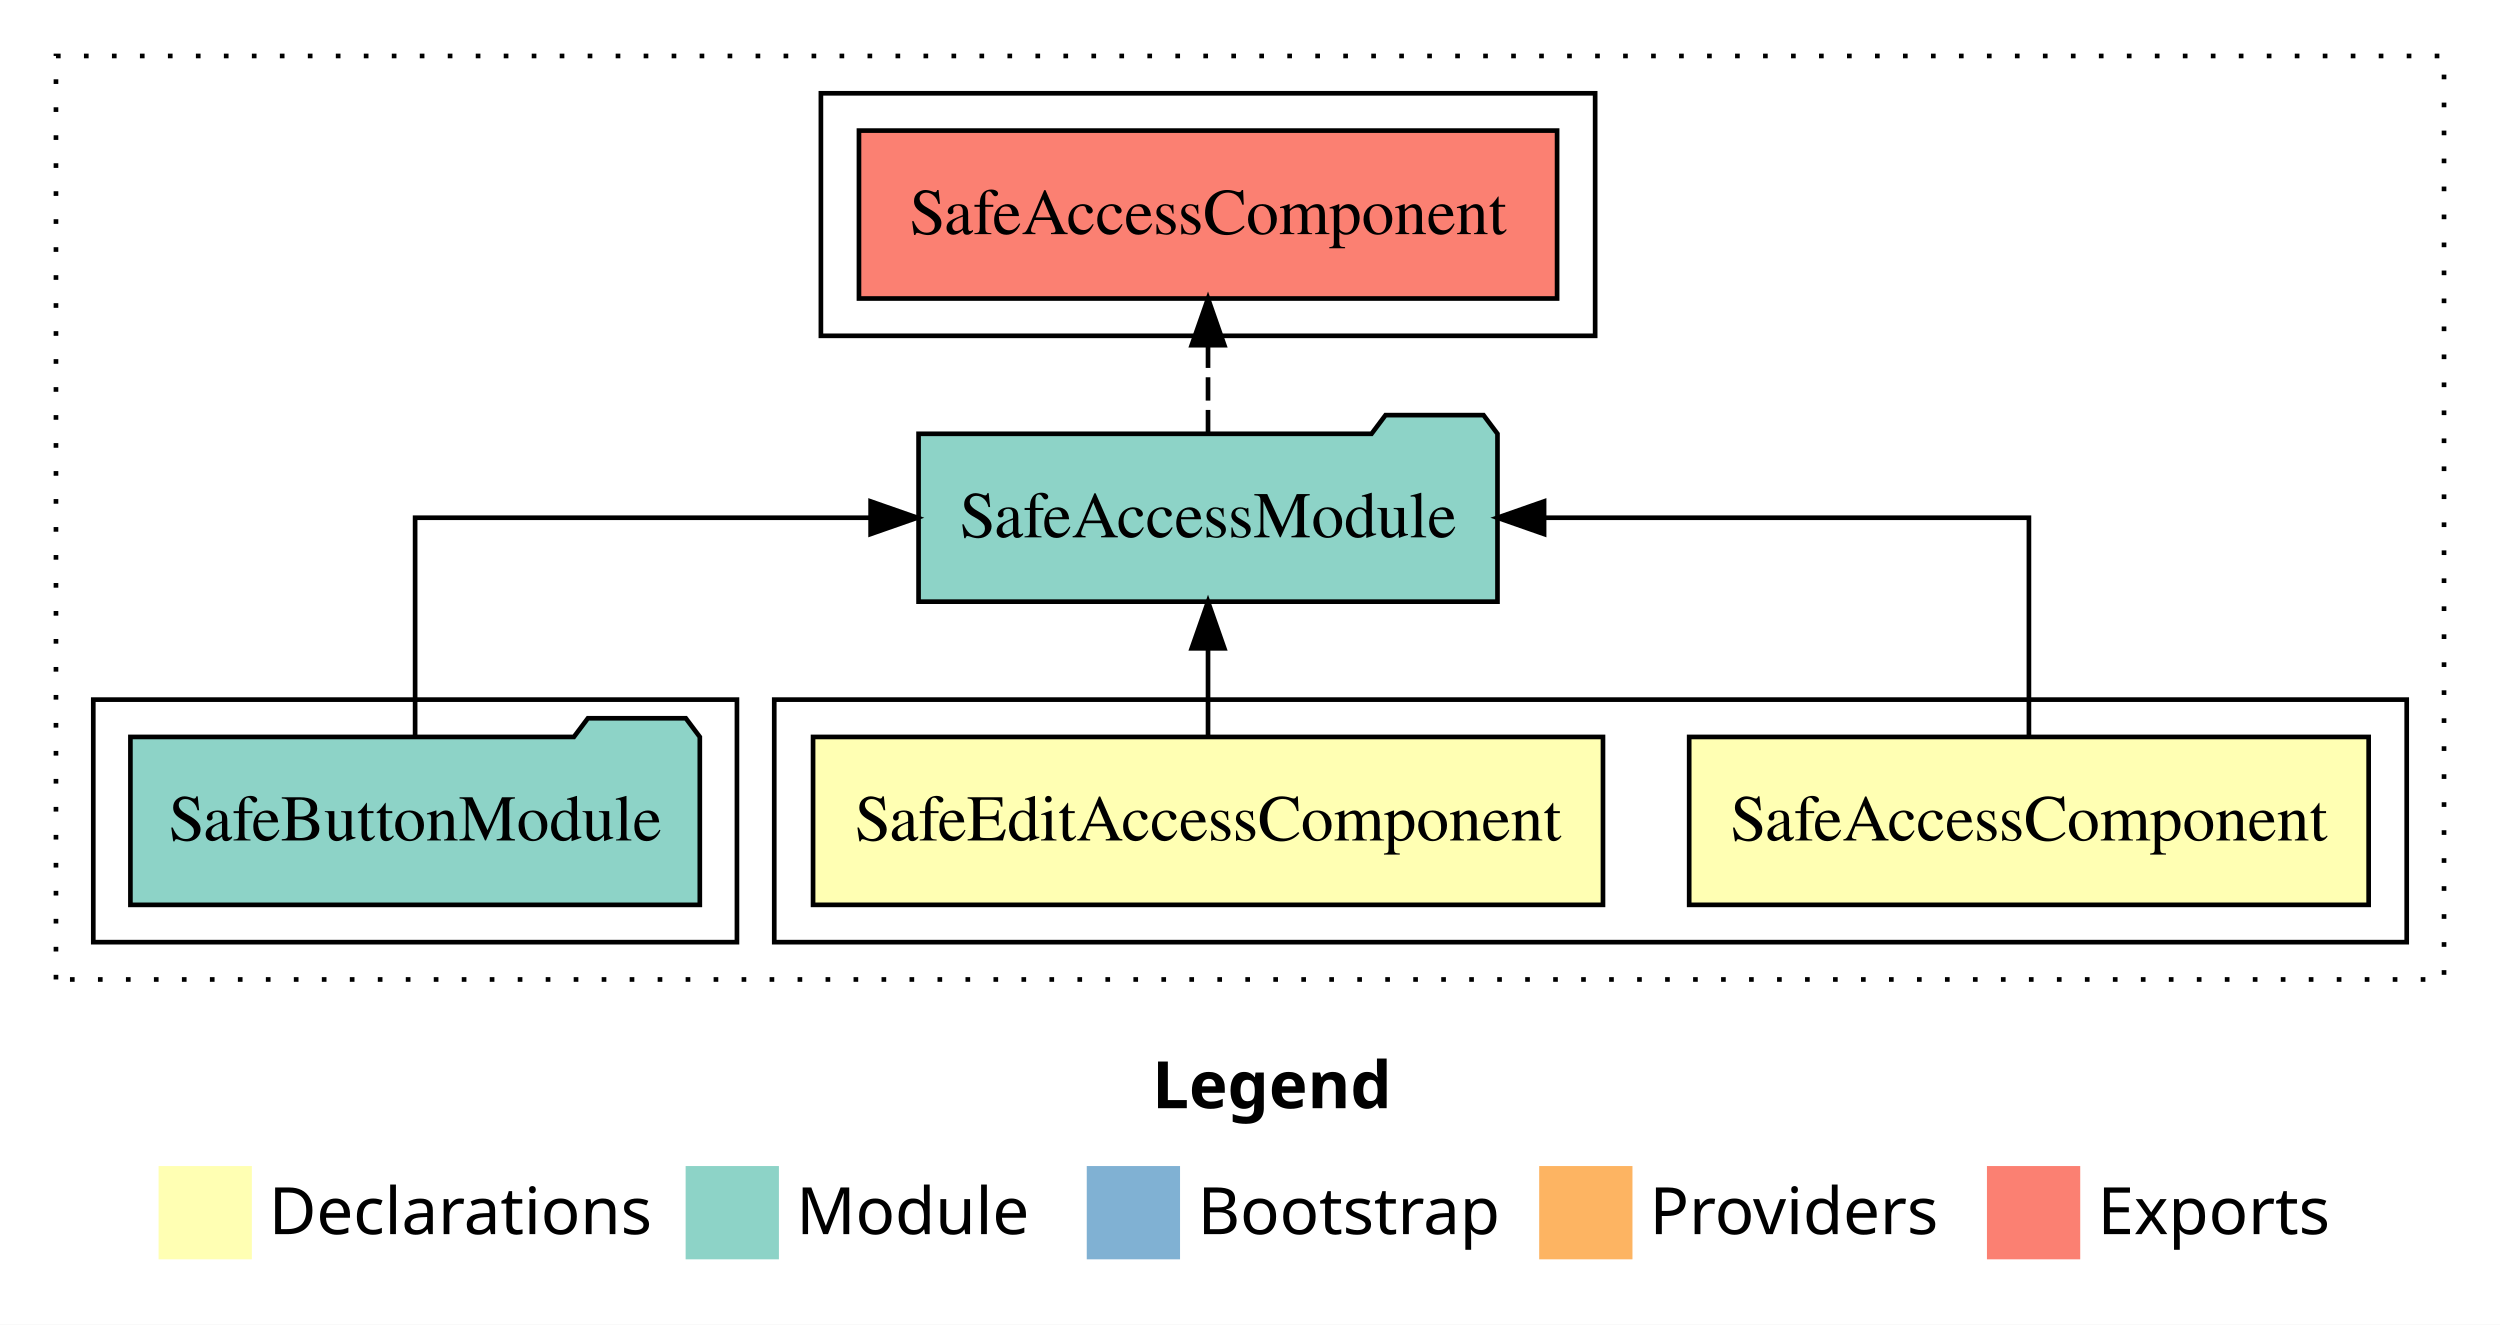
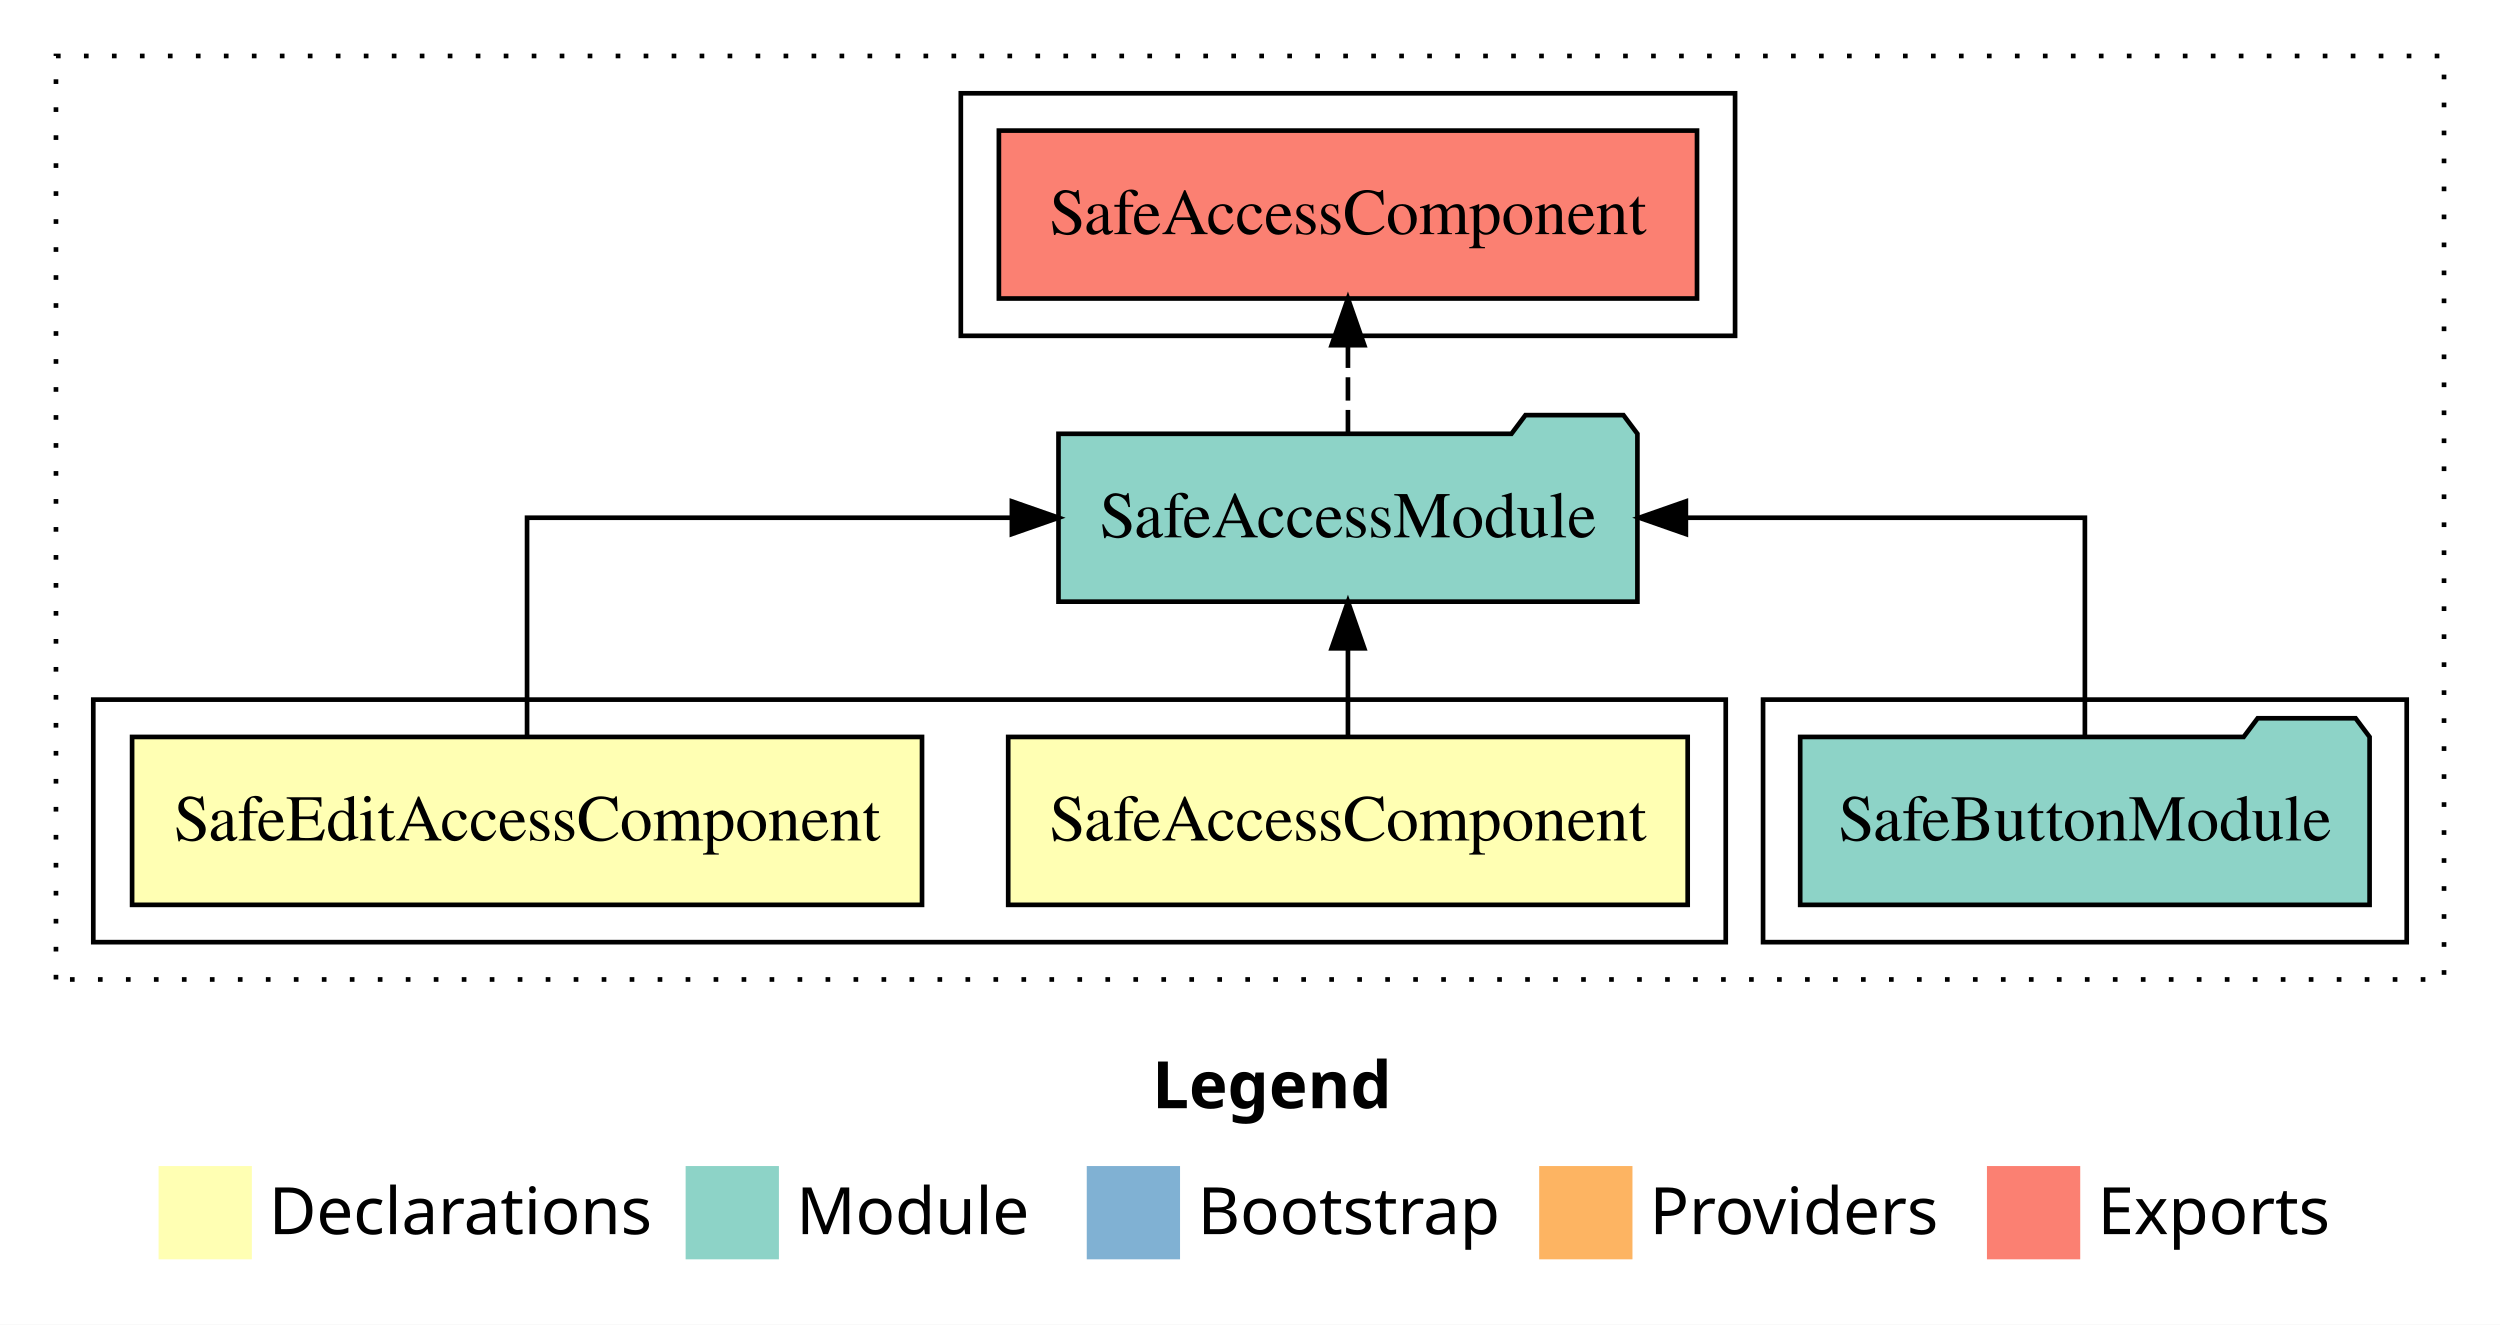
<svg xmlns="http://www.w3.org/2000/svg" width="536pt" height="284pt" viewBox="0.00 0.00 536.00 284.00">
  <g id="graph0" class="graph" transform="scale(1 1) rotate(0) translate(4 280)">
    <polygon fill="white" stroke="transparent" points="-4,4 -4,-280 532,-280 532,4 -4,4" />
    <text text-anchor="start" x="243.01" y="-42.4" font-family="sans-serif" font-weight="bold" font-size="14.00">Legend</text>
    <polygon fill="#ffffb3" stroke="transparent" points="30,-10 30,-30 50,-30 50,-10 30,-10" />
    <text text-anchor="start" x="53.63" y="-15.4" font-family="sans-serif" font-size="14.00">  Declarations</text>
    <polygon fill="#8dd3c7" stroke="transparent" points="143,-10 143,-30 163,-30 163,-10 143,-10" />
    <text text-anchor="start" x="166.73" y="-15.4" font-family="sans-serif" font-size="14.00">  Module</text>
    <polygon fill="#80b1d3" stroke="transparent" points="229,-10 229,-30 249,-30 249,-10 229,-10" />
    <text text-anchor="start" x="252.78" y="-15.4" font-family="sans-serif" font-size="14.00">  Bootstrap</text>
    <polygon fill="#fdb462" stroke="transparent" points="326,-10 326,-30 346,-30 346,-10 326,-10" />
    <text text-anchor="start" x="349.67" y="-15.4" font-family="sans-serif" font-size="14.00">  Providers</text>
    <polygon fill="#fb8072" stroke="transparent" points="422,-10 422,-30 442,-30 442,-10 422,-10" />
    <text text-anchor="start" x="445.73" y="-15.4" font-family="sans-serif" font-size="14.00">  Exports</text>
    <g id="clust1" class="cluster">
      <polygon fill="none" stroke="black" stroke-dasharray="1,5" points="8,-70 8,-268 520,-268 520,-70 8,-70" />
    </g>
-     <g id="clust2" class="cluster">
-       <polygon fill="none" stroke="black" points="162,-78 162,-130 512,-130 512,-78 162,-78" />
+     <g id="clust5" class="cluster">
+       <polygon fill="none" stroke="black" points="374,-78 374,-130 512,-130 512,-78 374,-78" />
    </g>
    <g id="clust6" class="cluster">
-       <polygon fill="none" stroke="black" points="172,-208 172,-260 338,-260 338,-208 172,-208" />
+       <polygon fill="none" stroke="black" points="202,-208 202,-260 368,-260 368,-208 202,-208" />
    </g>
-     <g id="clust5" class="cluster">
-       <polygon fill="none" stroke="black" points="16,-78 16,-130 154,-130 154,-78 16,-78" />
+     <g id="clust2" class="cluster">
+       <polygon fill="none" stroke="black" points="16,-78 16,-130 366,-130 366,-78 16,-78" />
    </g>
    <g id="node1" class="node">
-       <polygon fill="#ffffb3" stroke="black" points="503.84,-122 358.16,-122 358.16,-86 503.84,-86 503.84,-122" />
-       <text text-anchor="middle" x="431" y="-99.8" font-family="Times,serif" font-size="14.00">SafeAccessComponent</text>
+       <polygon fill="#ffffb3" stroke="black" points="357.84,-122 212.16,-122 212.16,-86 357.84,-86 357.84,-122" />
+       <text text-anchor="middle" x="285" y="-99.8" font-family="Times,serif" font-size="14.00">SafeAccessComponent</text>
    </g>
    <g id="node3" class="node">
-       <polygon fill="#8dd3c7" stroke="black" points="317.06,-187 314.06,-191 293.06,-191 290.06,-187 192.94,-187 192.94,-151 317.06,-151 317.06,-187" />
-       <text text-anchor="middle" x="255" y="-164.8" font-family="Times,serif" font-size="14.00">SafeAccessModule</text>
+       <polygon fill="#8dd3c7" stroke="black" points="347.06,-187 344.06,-191 323.06,-191 320.06,-187 222.94,-187 222.94,-151 347.06,-151 347.06,-187" />
+       <text text-anchor="middle" x="285" y="-164.8" font-family="Times,serif" font-size="14.00">SafeAccessModule</text>
    </g>
    <g id="edge1" class="edge">
-       <path fill="none" stroke="black" d="M431,-122.11C431,-141.34 431,-169 431,-169 431,-169 327.05,-169 327.05,-169" />
-       <polygon fill="black" stroke="black" points="327.05,-165.5 317.05,-169 327.05,-172.5 327.05,-165.5" />
+       <path fill="none" stroke="black" d="M285,-122.11C285,-122.11 285,-140.99 285,-140.99" />
+       <polygon fill="black" stroke="black" points="281.5,-140.99 285,-150.99 288.5,-140.99 281.5,-140.99" />
    </g>
    <g id="node2" class="node">
-       <polygon fill="#ffffb3" stroke="black" points="339.68,-122 170.32,-122 170.32,-86 339.68,-86 339.68,-122" />
-       <text text-anchor="middle" x="255" y="-99.8" font-family="Times,serif" font-size="14.00">SafeEditAccessComponent</text>
+       <polygon fill="#ffffb3" stroke="black" points="193.68,-122 24.32,-122 24.32,-86 193.68,-86 193.68,-122" />
+       <text text-anchor="middle" x="109" y="-99.8" font-family="Times,serif" font-size="14.00">SafeEditAccessComponent</text>
    </g>
    <g id="edge2" class="edge">
-       <path fill="none" stroke="black" d="M255,-122.11C255,-122.11 255,-140.99 255,-140.99" />
-       <polygon fill="black" stroke="black" points="251.5,-140.99 255,-150.99 258.5,-140.99 251.5,-140.99" />
+       <path fill="none" stroke="black" d="M109,-122.11C109,-141.34 109,-169 109,-169 109,-169 212.95,-169 212.95,-169" />
+       <polygon fill="black" stroke="black" points="212.95,-172.5 222.95,-169 212.95,-165.5 212.95,-172.5" />
    </g>
    <g id="node5" class="node">
-       <polygon fill="#fb8072" stroke="black" points="329.84,-252 180.16,-252 180.16,-216 329.84,-216 329.84,-252" />
-       <text text-anchor="middle" x="255" y="-229.8" font-family="Times,serif" font-size="14.00">SafeAccessComponent </text>
+       <polygon fill="#fb8072" stroke="black" points="359.84,-252 210.16,-252 210.16,-216 359.84,-216 359.84,-252" />
+       <text text-anchor="middle" x="285" y="-229.8" font-family="Times,serif" font-size="14.00">SafeAccessComponent </text>
    </g>
    <g id="edge4" class="edge">
-       <path fill="none" stroke="black" stroke-dasharray="5,2" d="M255,-187.11C255,-187.11 255,-205.99 255,-205.99" />
-       <polygon fill="black" stroke="black" points="251.5,-205.99 255,-215.99 258.5,-205.99 251.5,-205.99" />
+       <path fill="none" stroke="black" stroke-dasharray="5,2" d="M285,-187.11C285,-187.11 285,-205.99 285,-205.99" />
+       <polygon fill="black" stroke="black" points="281.5,-205.99 285,-215.99 288.5,-205.99 281.5,-205.99" />
    </g>
    <g id="node4" class="node">
-       <polygon fill="#8dd3c7" stroke="black" points="146.04,-122 143.04,-126 122.04,-126 119.04,-122 23.96,-122 23.96,-86 146.04,-86 146.04,-122" />
-       <text text-anchor="middle" x="85" y="-99.8" font-family="Times,serif" font-size="14.00">SafeButtonModule</text>
+       <polygon fill="#8dd3c7" stroke="black" points="504.04,-122 501.04,-126 480.04,-126 477.04,-122 381.96,-122 381.96,-86 504.04,-86 504.04,-122" />
+       <text text-anchor="middle" x="443" y="-99.8" font-family="Times,serif" font-size="14.00">SafeButtonModule</text>
    </g>
    <g id="edge3" class="edge">
-       <path fill="none" stroke="black" d="M85,-122.11C85,-141.34 85,-169 85,-169 85,-169 182.66,-169 182.66,-169" />
-       <polygon fill="black" stroke="black" points="182.66,-172.5 192.66,-169 182.66,-165.5 182.66,-172.5" />
+       <path fill="none" stroke="black" d="M443,-122.11C443,-141.34 443,-169 443,-169 443,-169 357.45,-169 357.45,-169" />
+       <polygon fill="black" stroke="black" points="357.45,-165.5 347.45,-169 357.45,-172.5 357.45,-165.5" />
    </g>
  </g>
</svg>
